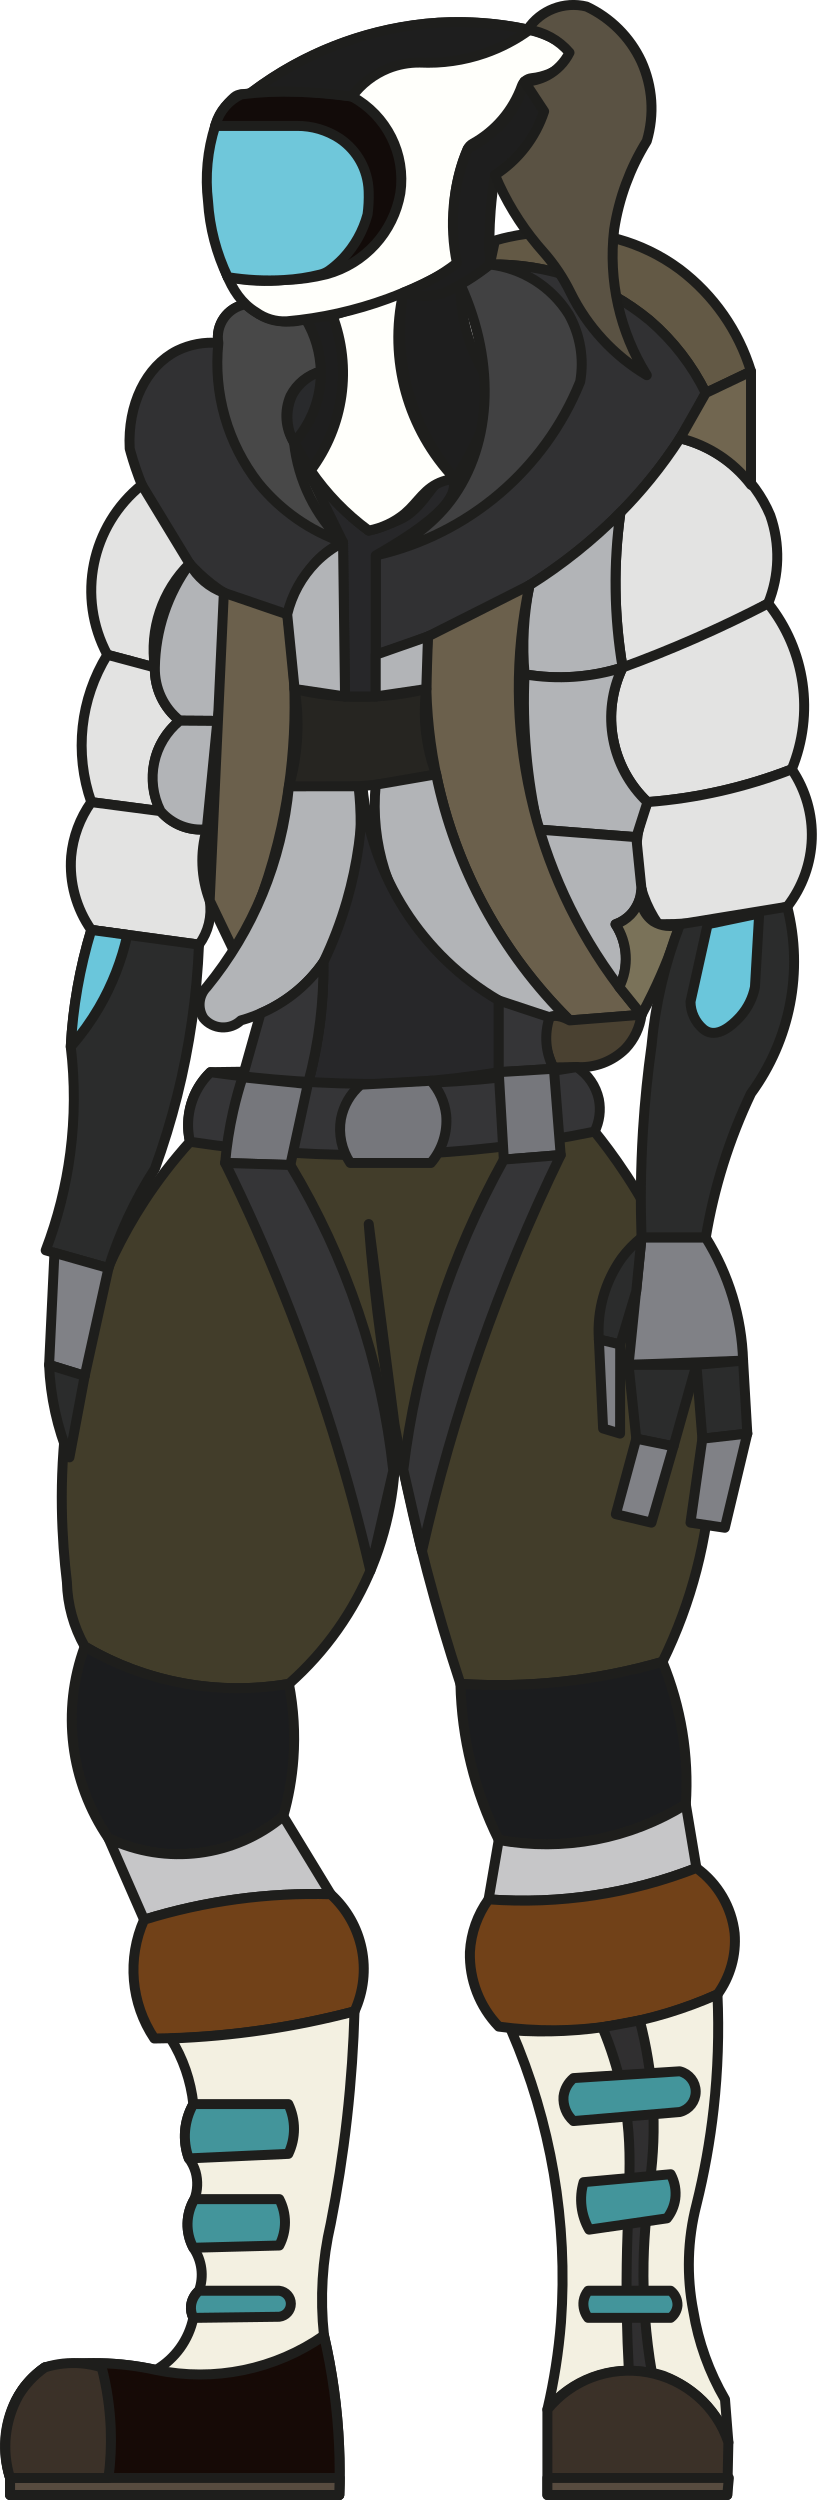
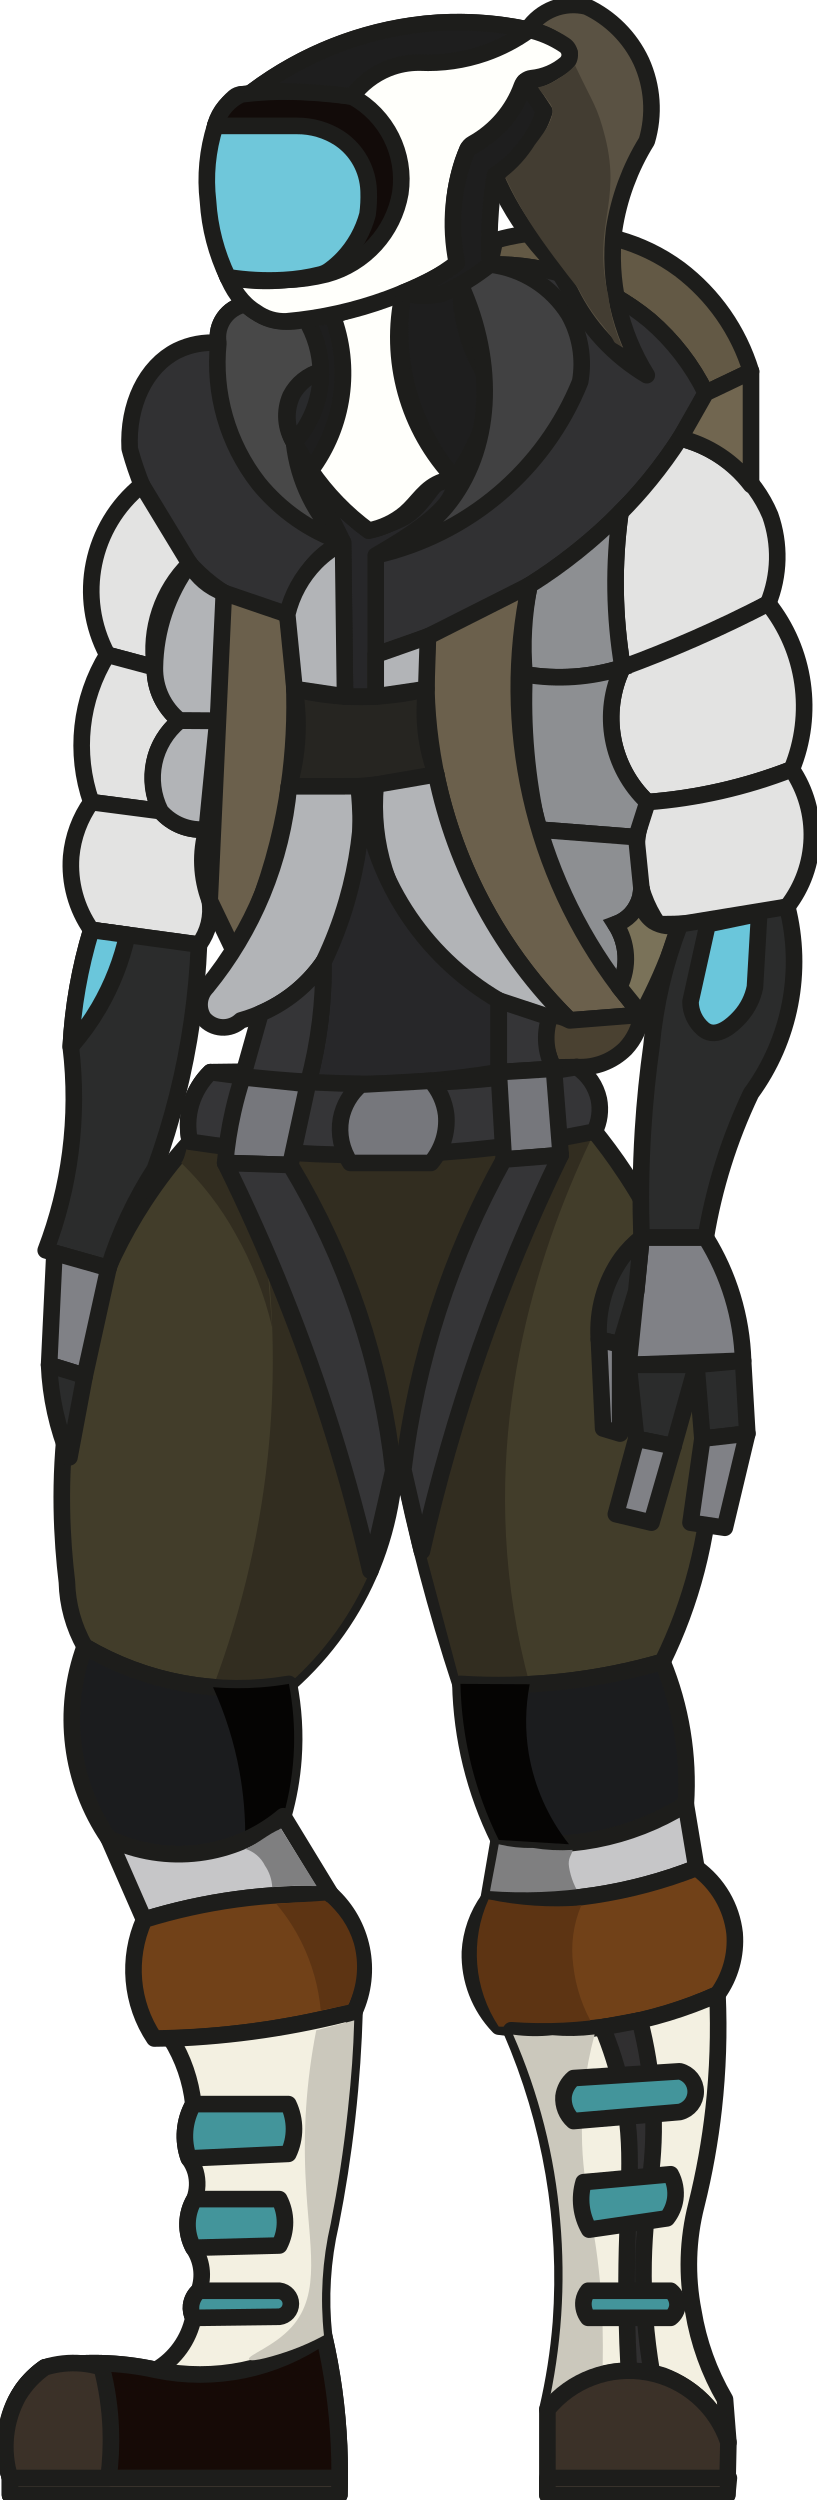
- <svg xmlns="http://www.w3.org/2000/svg" id="Calque_1" data-name="Calque 1" viewBox="0 0 49.207 150.601">
+ <svg xmlns="http://www.w3.org/2000/svg" viewBox="0 0 49.207 150.601">
  <defs>
-     <style>.cls-1{fill:#635945;}.cls-1,.cls-10,.cls-11,.cls-12,.cls-13,.cls-14,.cls-15,.cls-16,.cls-17,.cls-18,.cls-19,.cls-2,.cls-20,.cls-21,.cls-22,.cls-23,.cls-24,.cls-25,.cls-26,.cls-27,.cls-28,.cls-29,.cls-3,.cls-30,.cls-31,.cls-32,.cls-4,.cls-5,.cls-6,.cls-7,.cls-8,.cls-9{stroke:#1e1e1c;stroke-width:0.601px;}.cls-1,.cls-10,.cls-11,.cls-12,.cls-13,.cls-14,.cls-15,.cls-16,.cls-17,.cls-18,.cls-19,.cls-2,.cls-20,.cls-21,.cls-22,.cls-23,.cls-24,.cls-25,.cls-26,.cls-27,.cls-28,.cls-29,.cls-3,.cls-30,.cls-31,.cls-32,.cls-33,.cls-4,.cls-5,.cls-6,.cls-7,.cls-8,.cls-9{stroke-linecap:round;stroke-linejoin:round;}.cls-2{fill:#1e1e1e;}.cls-3{fill:#313133;}.cls-4{fill:#414142;}.cls-5{fill:#484848;}.cls-6{fill:#292a2c;}.cls-7{fill:#e3e3e2;}.cls-8{fill:#716650;}.cls-9{fill:#b2b4b7;}.cls-10{fill:#6b604c;}.cls-11{fill:#262521;}.cls-12{fill:#272729;}.cls-13{fill:#7a7259;}.cls-14{fill:#4a4131;}.cls-15{fill:#fffffb;}.cls-16{fill:#423d2a;}.cls-17{fill:#353537;}.cls-18{fill:#76777c;}.cls-19{fill:#2b2c2c;}.cls-20{fill:#6ac6db;}.cls-21{fill:#808186;}.cls-22{fill:#1b1c1e;}.cls-23{fill:#c6c6c8;}.cls-24{fill:#714118;}.cls-25{fill:#f3f0e1;}.cls-26{fill:#43959b;}.cls-27{fill:#160a06;}.cls-28{fill:#574b3f;}.cls-29{fill:#3b3128;}.cls-30{fill:#302f30;}.cls-31{fill:#120b09;}.cls-32{fill:#6fc7da;}.cls-33{fill:#5a5243;stroke:#1d1d1b;stroke-width:0.601px;}</style>
+     <style>.cls-1{fill:#635945;}.cls-1,.cls-10,.cls-11,.cls-12,.cls-13,.cls-14,.cls-15,.cls-16,.cls-17,.cls-19,.cls-2,.cls-20,.cls-21,.cls-22,.cls-23,.cls-24,.cls-25,.cls-27,.cls-29,.cls-3,.cls-31,.cls-32,.cls-33,.cls-34,.cls-35,.cls-37,.cls-38,.cls-39,.cls-4,.cls-5,.cls-6,.cls-7,.cls-8,.cls-9{stroke:#1d1d1b;}.cls-1,.cls-11,.cls-12,.cls-13,.cls-14,.cls-15,.cls-16,.cls-17,.cls-19,.cls-2,.cls-20,.cls-21,.cls-22,.cls-23,.cls-24,.cls-25,.cls-27,.cls-29,.cls-3,.cls-31,.cls-32,.cls-33,.cls-34,.cls-35,.cls-37,.cls-38,.cls-39,.cls-4,.cls-5,.cls-6,.cls-7,.cls-8,.cls-9{stroke-linecap:round;stroke-linejoin:round;}.cls-2{fill:#1e1e1e;}.cls-3{fill:#313133;}.cls-4{fill:#414142;}.cls-5{fill:#484848;}.cls-6{fill:#292a2c;}.cls-7{fill:#e3e3e2;}.cls-8{fill:#716650;}.cls-9{fill:#b2b4b7;}.cls-10{fill:#8d8f92;stroke-miterlimit:10;}.cls-11{fill:#6b604c;}.cls-12{fill:#262521;}.cls-13{fill:#272729;}.cls-14{fill:#7a7259;}.cls-15{fill:#4a4131;}.cls-16{fill:#fffffb;}.cls-17{fill:#423d2a;}.cls-18{fill:#322d20;}.cls-19{fill:#5a5243;}.cls-20{fill:#353537;}.cls-21{fill:#76777c;}.cls-22{fill:#2b2c2c;}.cls-23{fill:#6ac6db;}.cls-24{fill:#808186;}.cls-25{fill:#1b1c1e;}.cls-26{fill:#050403;}.cls-27{fill:#c6c6c8;}.cls-28{fill:#7f7f80;}.cls-29{fill:#714118;}.cls-30{fill:#5d3413;}.cls-31{fill:#f3f0e1;}.cls-32{fill:#43959b;}.cls-33{fill:#160a06;}.cls-34{fill:#574b3f;}.cls-35{fill:#3b3128;}.cls-36{fill:#cbc8bc;}.cls-37{fill:#302f30;}.cls-38{fill:#120b09;}.cls-39{fill:#6fc7da;}.cls-40{fill:#433d32;}</style>
  </defs>
-   <path class="cls-1" d="M45.241,22.374a12.182,12.182,0,0,0-4.293-6.151c-4.798-3.558-10.46-1.936-11.133-1.731l-.307,1.441a14.71,14.71,0,0,1,9.634,3.373,13.81,13.81,0,0,1,3.373,4.367Z" />
-   <path class="cls-2" d="M20.025,19.004a9.768,9.768,0,0,1-1.315,9.339l-1-1.694a6.209,6.209,0,0,0,.701-7.421Z" />
-   <path class="cls-2" d="M24.295,17.63a13.691,13.691,0,0,0,3.11,11.215,16.983,16.983,0,0,0,2.409-5.4,10.302,10.302,0,0,1-2.077-6.307,4.027,4.027,0,0,1-3.442.492Z" />
-   <path class="cls-3" d="M22.634,33.463v5.98C27.449,37.966,35.432,34.617,40.655,26.874a27.743,27.743,0,0,0,1.86-3.201,13.81,13.81,0,0,0-3.373-4.367,14.71,14.71,0,0,0-9.634-3.373l-1.771,1.206a9.16,9.16,0,0,1,2.077,9.731,17.628,17.628,0,0,1-7.181,6.593Z" />
-   <path class="cls-4" d="M22.634,33.463a17.419,17.419,0,0,0,12.317-10.471,6.133,6.133,0,0,0-.681-4.044,6.487,6.487,0,0,0-4.762-3.015l-1.771,1.206c2.192,4.809,1.929,9.992-.861,13.36A10.152,10.152,0,0,1,22.634,33.463Z" />
-   <path class="cls-3" d="M13.154,20.661a4.751,4.751,0,0,0-2.479.46c-1.895.952-2.998,3.273-2.862,5.903.308,1.155,2.194,7.848,7.641,9.608a8.723,8.723,0,0,0,2.257.409,5.171,5.171,0,0,1,1.167-3.015,5.048,5.048,0,0,1,1.787-1.354,9.914,9.914,0,0,1-2.4-3.654,9.718,9.718,0,0,1-.554-2.368,3.018,3.018,0,0,1-.213-2.794,2.905,2.905,0,0,1,1.826-1.481,6.343,6.343,0,0,0-.912-3.146l-1.143.129a3.501,3.501,0,0,1-2.47-1.031,2.02,2.02,0,0,0-1.644,2.334Z" />
-   <path class="cls-5" d="M13.154,20.661a11.797,11.797,0,0,0,2.424,8.458,11.36,11.36,0,0,0,5.087,3.552,9.773,9.773,0,0,1-2.954-6.022,3.018,3.018,0,0,1-.213-2.794,2.905,2.905,0,0,1,1.826-1.481,6.343,6.343,0,0,0-.912-3.146,3.714,3.714,0,0,1-3.614-.901,2.02,2.02,0,0,0-1.644,2.334Z" />
-   <path class="cls-6" d="M19.324,22.374a2.975,2.975,0,0,0-1.698,1.379,3.16,3.16,0,0,0,.085,2.896,6.225,6.225,0,0,0,1.613-4.275Z" />
-   <path class="cls-7" d="M46.272,36.351a37.075,37.075,0,0,1-8.765,3.859,30.667,30.667,0,0,1-.132-9.335c.58-.586,1.188-1.253,1.8-2.006a27.861,27.861,0,0,0,1.793-2.469A7.947,7.947,0,0,1,46.399,31.044,7.49,7.49,0,0,1,46.272,36.351Z" />
-   <path class="cls-7" d="M39.006,48.319a6.998,6.998,0,0,1-1.499-8.109c1.381-.505,2.828-1.081,4.327-1.738,1.585-.695,3.065-1.409,4.438-2.121a9.95,9.95,0,0,1,1.423,9.992,30.273,30.273,0,0,1-8.688,1.976Z" />
-   <path class="cls-7" d="M39.653,55.678a7.486,7.486,0,0,1-.647-7.36,30.302,30.302,0,0,0,8.688-1.976,7.048,7.048,0,0,1-.273,8.28A28.408,28.408,0,0,1,39.653,55.678Z" />
-   <path class="cls-8" d="M45.241,22.374v6.835a7.706,7.706,0,0,0-4.273-2.809l1.547-2.726Z" />
-   <path class="cls-7" d="M8.543,29.209A8.183,8.183,0,0,0,6.467,39.443l2.862.767a7.289,7.289,0,0,1,2.095-6.253L9.978,31.575Z" />
-   <path class="cls-7" d="M6.467,39.443a10.381,10.381,0,0,0-.968,8.876l4.171.545a4.702,4.702,0,0,1-.204-3.543,4.479,4.479,0,0,1,1.363-1.908,3.979,3.979,0,0,1-1.499-3.203Z" />
-   <path class="cls-7" d="M5.499,56.019a6.811,6.811,0,0,1-1.212-4.429,6.672,6.672,0,0,1,1.212-3.271l4.171.545A3.214,3.214,0,0,0,12.456,49.954a6.776,6.776,0,0,0,.176,4.293,3.513,3.513,0,0,1-.645,2.658Q8.743,56.462,5.499,56.019Z" />
-   <path class="cls-9" d="M11.424,33.957a3.879,3.879,0,0,0,2.061,1.748,32.522,32.522,0,0,1,.001,4.453,32.502,32.502,0,0,1-.391,3.271l-2.266-.017a3.979,3.979,0,0,1-1.499-3.203,10.863,10.863,0,0,1,2.095-6.253Z" />
-   <path class="cls-9" d="M12.456,49.954a3.214,3.214,0,0,1-2.786-1.09,4.453,4.453,0,0,1,1.158-5.452l2.266.017Z" />
-   <path class="cls-9" d="M37.375,30.874a30.745,30.745,0,0,1-5.478,4.381,18.838,18.838,0,0,0-.296,5.363,12.51,12.51,0,0,0,5.906-.409,30.667,30.667,0,0,1-.132-9.335Z" />
-   <path class="cls-9" d="M32.43,49.973a34.911,34.911,0,0,1-.83-9.354,12.512,12.512,0,0,0,5.906-.409,6.998,6.998,0,0,0,1.499,8.109L38.33,50.431Z" />
-   <path class="cls-9" d="M37.302,59.46a3.819,3.819,0,0,0-.222-3.782,2.364,2.364,0,0,0,.903-.579,2.455,2.455,0,0,0,.662-1.525L38.33,50.431l-5.9-.458A20.463,20.463,0,0,0,37.302,59.46Z" />
-   <path class="cls-10" d="M25.781,38.341a29.024,29.024,0,0,0,8.542,23.129l4.323-.341L37.302,59.46a29.889,29.889,0,0,1-5.406-24.205Z" />
-   <path class="cls-10" d="M17.302,37.01a34.3,34.3,0,0,1-.341,12.807,33.986,33.986,0,0,1-2.728,7.768L12.632,54.247l.853-18.542Z" />
-   <path class="cls-11" d="M25.679,41.504a16.712,16.712,0,0,1-7.932,0,13.369,13.369,0,0,1-.343,5.865,29.51,29.51,0,0,0,8.869-.724,10.684,10.684,0,0,1-.594-5.141Z" />
-   <path class="cls-12" d="M17.711,26.649a14.937,14.937,0,0,0,4.502,5.315,10.442,10.442,0,0,0,1.956-.707c1.522-.73,2.128-2.914,3.069-2.609.347.872.167,2.09-4.604,4.816v8.492H20.785l-.12-9.285Z" />
-   <path class="cls-9" d="M22.634,47.271A13.009,13.009,0,0,0,34.323,61.47a29.005,29.005,0,0,1-8.049-14.825Z" />
-   <path class="cls-9" d="M17.404,47.369l4.191-.005c.104.791,1.047,8.823-4.091,12.644a9.217,9.217,0,0,1-2.995,1.462,1.541,1.541,0,0,1-2.249-.136,1.514,1.514,0,0,1,.196-1.874,22.294,22.294,0,0,0,3.356-5.615A22.295,22.295,0,0,0,17.404,47.369Z" />
-   <path class="cls-13" d="M38.646,61.13q.339-.621.667-1.295a30.85,30.85,0,0,0,1.655-4.157,1.872,1.872,0,0,1-1.61-.175,1.823,1.823,0,0,1-.712-1.929,2.455,2.455,0,0,1-.662,1.525,2.364,2.364,0,0,1-.903.579,3.819,3.819,0,0,1,.222,3.782Z" />
-   <path class="cls-14" d="M34.323,61.47l4.323-.341a3.676,3.676,0,0,1-.969,2.044,3.849,3.849,0,0,1-2.93,1.107l-1.38.102c-.713-1.534-.757-2.777-.256-3.1C33.194,61.23,33.528,61.049,34.323,61.47Z" />
-   <polygon class="cls-9" points="22.634 41.955 25.679 41.504 25.781 38.341 22.634 39.443 22.634 41.955" />
-   <path class="cls-9" d="M20.665,32.671l.12,9.285L17.747,41.504l-.445-4.494a6.691,6.691,0,0,1,1.731-3.144A6.491,6.491,0,0,1,20.665,32.671Z" />
-   <path class="cls-15" d="M20.025,19.004l4.27-1.374a12.326,12.326,0,0,0,3.11,11.215,3.01,3.01,0,0,0-.734.154c-1.097.379-1.453,1.236-2.283,1.942a4.828,4.828,0,0,1-2.176,1.022,14.988,14.988,0,0,1-3.502-3.621A9.768,9.768,0,0,0,20.025,19.004Z" />
-   <path class="cls-16" d="M11.445,68.779a28.947,28.947,0,0,0-2.754,3.577c-5.559,8.527-5.256,17.977-4.66,22.948A8.316,8.316,0,0,0,5.104,99.188a18.147,18.147,0,0,0,4.566,1.908,18.371,18.371,0,0,0,7.734.341,18.979,18.979,0,0,0,6.359-15.639l-1.55-12.061a116.953,116.953,0,0,0,5.524,27.701,35.572,35.572,0,0,0,12.172-1.329,29.079,29.079,0,0,0,2.947-11.38c.502-10.674-5.215-18.314-7.036-20.562l-1.073-3.884L12.677,64.588a4.465,4.465,0,0,0-1.027,1.532A4.558,4.558,0,0,0,11.445,68.779Z" />
-   <path class="cls-12" d="M30.045,64.588V60.267a16.748,16.748,0,0,1-8.206-12.825,24.058,24.058,0,0,1-.942,6.823,23.887,23.887,0,0,1-1.415,3.705,26.698,26.698,0,0,1-.322,4.472,26.657,26.657,0,0,1-.613,2.862,58.409,58.409,0,0,0,8.944-.358Q28.803,64.791,30.045,64.588Z" />
-   <path class="cls-17" d="M15.694,61.048l-1.083,3.846,3.935.409a26.747,26.747,0,0,0,.741-3.779,26.747,26.747,0,0,0,.195-3.555,8.883,8.883,0,0,1-3.788,3.079Z" />
-   <path class="cls-17" d="M30.045,64.588l3.322-.204a3.935,3.935,0,0,1-.256-3.1l-3.066-1.017Z" />
-   <path class="cls-17" d="M12.677,64.588a4.439,4.439,0,0,0-1.232,4.191,68.935,68.935,0,0,0,24.375-.613,3.073,3.073,0,0,0,.256-1.942,3.129,3.129,0,0,0-1.329-1.942,71.754,71.754,0,0,1-11.698,1.014A71.743,71.743,0,0,1,12.677,64.588Z" />
-   <path class="cls-18" d="M14.61,64.895c-.203.625-.395,1.307-.562,2.044a23.254,23.254,0,0,0-.486,3.118l3.927.124,1.057-4.877Z" />
-   <path class="cls-18" d="M25.957,65.105l-4.228.238a3.619,3.619,0,0,0-1.19,2.056,3.663,3.663,0,0,0,.562,2.658h4.856a3.918,3.918,0,0,0,.919-2.913A3.772,3.772,0,0,0,25.957,65.105Z" />
-   <polygon class="cls-18" points="30.045 64.588 30.351 69.852 33.776 69.58 33.367 64.383 30.045 64.588" />
-   <path class="cls-17" d="M13.562,70.056a112.946,112.946,0,0,1,6.466,16.15c.915,2.922,1.666,5.736,2.283,8.416l1.38-6.031A45.057,45.057,0,0,0,21.595,79.051,45.056,45.056,0,0,0,17.488,70.18Z" />
-   <path class="cls-17" d="M30.352,69.852a51.095,51.095,0,0,0-6.056,18.686l1.124,4.907a109.847,109.847,0,0,1,8.356-23.865Z" />
-   <path class="cls-19" d="M40.968,55.678a26.818,26.818,0,0,0-1.72,7.325c-.222,1.589-.402,3.296-.515,5.111-.143,2.309-.156,4.464-.087,6.44H42.515A32.607,32.607,0,0,1,45.241,65.866a13.43,13.43,0,0,0,2.181-11.244Z" />
-   <path class="cls-20" d="M41.595,60.346l1.035-4.668,3.105-.648L45.479,59.46a3.763,3.763,0,0,1-.869,1.755c-.211.235-1.087,1.209-1.891.971a1.069,1.069,0,0,1-.361-.201A2.201,2.201,0,0,1,41.595,60.346Z" />
-   <path class="cls-21" d="M38.646,74.554l-.781,7.666L44.764,81.965a14.902,14.902,0,0,0-2.249-7.411Z" />
-   <path class="cls-19" d="M38.646,74.554a6.72,6.72,0,0,0-1.19,1.227,7.563,7.563,0,0,0-1.38,4.906l1.285.307.969-3.22Z" />
-   <polygon class="cls-21" points="36.076 80.687 36.331 86.053 37.354 86.36 37.361 80.994 36.076 80.687" />
-   <polygon class="cls-19" points="37.864 82.22 38.33 86.667 40.573 87.127 41.953 82.22 37.864 82.22" />
-   <polygon class="cls-19" points="44.764 81.965 41.953 82.22 42.311 86.667 45.019 86.36 44.764 81.965" />
-   <polygon class="cls-21" points="40.573 87.127 39.244 91.726 37.098 91.215 38.33 86.667 40.573 87.127" />
-   <polygon class="cls-21" points="42.311 86.667 41.595 91.726 43.665 92.033 45.019 86.36 42.311 86.667" />
-   <path class="cls-19" d="M5.499,56.019a29.525,29.525,0,0,0-1.237,7.036,25.714,25.714,0,0,1-.027,6.389,25.711,25.711,0,0,1-1.482,5.877l3.782,1.073a24.494,24.494,0,0,1,2.793-5.98,44.72,44.72,0,0,0,1.347-4.395,44.939,44.939,0,0,0,1.312-9.114Q8.743,56.462,5.499,56.019Z" />
-   <path class="cls-20" d="M5.499,56.019l2.174.297a15.255,15.255,0,0,1-1.708,4.375,15.152,15.152,0,0,1-1.702,2.364,29.581,29.581,0,0,1,1.237-7.036Z" />
-   <polygon class="cls-21" points="3.28 75.47 2.958 82.22 5.104 82.885 6.535 76.394 3.28 75.47" />
-   <path class="cls-19" d="M4.184,87.791l.92-4.906-2.147-.664a16.321,16.321,0,0,0,1.227,5.571Z" />
-   <path class="cls-22" d="M5.104,99.188a12.713,12.713,0,0,0,1.431,11.55,9.809,9.809,0,0,0,10.528-1.329,17.136,17.136,0,0,0,.613-3.475,17.165,17.165,0,0,0-.272-4.497A18.166,18.166,0,0,1,5.104,99.188Z" />
-   <path class="cls-22" d="M27.737,101.437a22.293,22.293,0,0,0,2.308,9.404,15.889,15.889,0,0,0,11.269-2.147,19.175,19.175,0,0,0-1.405-8.586,35.593,35.593,0,0,1-12.172,1.329Z" />
-   <path class="cls-23" d="M17.063,109.41l2.862,4.702A34.513,34.513,0,0,0,8.682,115.645l-2.147-4.906a9.812,9.812,0,0,0,10.528-1.329Z" />
-   <path class="cls-23" d="M30.045,110.841l-.613,3.578a28.565,28.565,0,0,0,12.521-1.891l-.639-3.833a15.889,15.889,0,0,1-11.269,2.147Z" />
-   <path class="cls-24" d="M19.925,114.112A34.513,34.513,0,0,0,8.682,115.645a7.429,7.429,0,0,0,.613,7.155,49.135,49.135,0,0,0,12.061-1.635,6.1,6.1,0,0,0-1.431-7.053Z" />
-   <path class="cls-24" d="M29.432,114.418a5.974,5.974,0,0,0-1.124,3.169,6.241,6.241,0,0,0,1.738,4.497,23.903,23.903,0,0,0,13.175-1.942,5.5,5.5,0,0,0,1.033-3.68,5.626,5.626,0,0,0-2.3-3.935,28.565,28.565,0,0,1-12.521,1.891Z" />
-   <path class="cls-25" d="M21.356,121.164c-.057,1.986-.194,4.132-.45,6.412-.256,2.285-.597,4.412-.981,6.365a20.248,20.248,0,0,0-.409,6.746,36.659,36.659,0,0,1,.91,6.648c.046,1.04.045,2.031.01,2.965H.607v-1.026a6.571,6.571,0,0,1,.75-5.349,5.368,5.368,0,0,1,1.346-1.312,17.245,17.245,0,0,1,6.695.153,4.761,4.761,0,0,0,2.249-3.135,1.356,1.356,0,0,1-.136-.75,1.391,1.391,0,0,1,.477-.886,2.88,2.88,0,0,0-.341-2.589,2.995,2.995,0,0,1,.068-2.93,2.662,2.662,0,0,0,.068-1.635,2.55,2.55,0,0,0-.409-.818,3.916,3.916,0,0,1,.273-3.271,9.347,9.347,0,0,0-1.363-3.952,50.859,50.859,0,0,0,11.073-1.635Z" />
-   <path class="cls-26" d="M11.646,126.752h5.724a3.469,3.469,0,0,1,0,2.998l-5.997.273a3.916,3.916,0,0,1,.273-3.271Z" />
-   <path class="cls-26" d="M11.714,132.476h5.111a3.021,3.021,0,0,1,0,2.794l-5.179.136a2.995,2.995,0,0,1,.068-2.93Z" />
-   <path class="cls-26" d="M11.987,137.996h4.838a.789.789,0,0,1,0,1.567l-5.179.068a1.356,1.356,0,0,1-.136-.75A1.391,1.391,0,0,1,11.987,137.996Z" />
-   <path class="cls-27" d="M19.517,140.688a13.009,13.009,0,0,1-10.119,2.078,17.245,17.245,0,0,0-6.695-.153A5.764,5.764,0,0,0,.947,144.607a6.194,6.194,0,0,0-.34,4.667v1.026h19.83c.035-.934.036-1.925-.01-2.965A36.659,36.659,0,0,0,19.517,140.688Z" />
-   <polygon class="cls-28" points="0.607 149.274 20.462 149.274 20.437 150.3 0.607 150.3 0.607 149.274" />
-   <path class="cls-29" d="M2.702,142.613a5.773,5.773,0,0,1,2.225-.24,5.684,5.684,0,0,1,1.199.24,17.479,17.479,0,0,1,.545,3.697,17.461,17.461,0,0,1-.136,2.964H.607a6.362,6.362,0,0,1,.508-4.963A5.658,5.658,0,0,1,2.702,142.613Z" />
-   <path class="cls-25" d="M30.794,122.304A37.449,37.449,0,0,1,33.793,139.904a35.357,35.357,0,0,1-.818,5.247,6.544,6.544,0,0,1,6.951-2.044,6.675,6.675,0,0,1,3.952,4.02l-.204-2.589a15.53,15.53,0,0,1-1.908-5.315,14.563,14.563,0,0,1,.187-6.406,44.276,44.276,0,0,0,1.039-5.792,44.287,44.287,0,0,0,.228-6.883,25.863,25.863,0,0,1-12.426,2.162Z" />
-   <path class="cls-30" d="M36.287,122.126a21.621,21.621,0,0,1,1.185,3.74c.808,3.686.298,6.036.273,11.516-.006,1.227.011,3.102.138,5.417l1.386.129a35.279,35.279,0,0,1-.502-6.636c.082-4.018.827-5.97.545-9.881a26.393,26.393,0,0,0-.772-4.703Z" />
-   <path class="cls-26" d="M34.547,125.185l6.401-.409a1.263,1.263,0,0,1,0,2.453l-6.401.545a1.81,1.81,0,0,1-.6-1.486A1.73,1.73,0,0,1,34.547,125.185Z" />
-   <path class="cls-26" d="M35.156,131.454l5.247-.477a2.457,2.457,0,0,1,.273,1.499,2.433,2.433,0,0,1-.498,1.158l-4.686.681a3.663,3.663,0,0,1-.335-2.862Z" />
-   <path class="cls-26" d="M35.428,137.996h4.975a1.084,1.084,0,0,1,.409.886,1.056,1.056,0,0,1-.409.745H35.428a1.38,1.38,0,0,1-.273-1.018A1.305,1.305,0,0,1,35.428,137.996Z" />
-   <path class="cls-29" d="M32.975,145.151v5.149h10.835l.068-3.173a6.319,6.319,0,0,0-10.903-1.976Z" />
-   <polygon class="cls-28" points="32.975 149.274 43.908 149.274 43.81 150.3 32.975 150.3 32.975 149.274" />
-   <path class="cls-15" d="M15.428,18.812a2.899,2.899,0,0,0,1.84.545,23.729,23.729,0,0,0,6.099-1.363,23.674,23.674,0,0,0,3.881-1.842.712.712,0,0,0,.337-.755,10.668,10.668,0,0,1,.308-5.717c.086-.245.181-.479.28-.703a.697.697,0,0,1,.302-.325,6.487,6.487,0,0,0,2.963-3.483.701.701,0,0,1,.58-.459,3.771,3.771,0,0,0,2.066-.877l.007-.006a.705.705,0,0,0-.087-1.109,6.442,6.442,0,0,0-2.223-.943,20.087,20.087,0,0,0-5.383-.409A21.19,21.19,0,0,0,15.192,5.532a.712.712,0,0,1-.388.139l-.265.013a.693.693,0,0,0-.425.168,4.02,4.02,0,0,0-1.121,1.635.704.704,0,0,0-.028.099,15.937,15.937,0,0,0-.33,3.391,15.171,15.171,0,0,0,.251,2.543C13.247,15.447,13.68,17.756,15.428,18.812Z" />
-   <path class="cls-31" d="M12.992,7.486A2.857,2.857,0,0,1,14.539,5.683a23.826,23.826,0,0,1,6.664.13A5.689,5.689,0,0,1,24.116,11.64a6.157,6.157,0,0,1-4.446,4.881,11.509,11.509,0,0,1-2.451.342,11.839,11.839,0,0,1-3.497-.165,16.389,16.389,0,0,1-.729-9.211Z" />
-   <path class="cls-32" d="M12.964,7.585h4.916a4.634,4.634,0,0,1,2.569.752l.022.015.025.017a3.962,3.962,0,0,1,1.71,3.105l.003.081a8.21,8.21,0,0,1-.068,1.363,6.224,6.224,0,0,1-1.477,2.648,5.983,5.983,0,0,1-.829.724,1.556,1.556,0,0,1-.534.246,11.51,11.51,0,0,1-2.202.333,15.709,15.709,0,0,1-3.376-.173A12.277,12.277,0,0,1,12.532,12.134,10.789,10.789,0,0,1,12.964,7.585Z" />
-   <path class="cls-2" d="M15.192,5.532c.616-.025,1.257-.035,1.922-.025a34.37,34.37,0,0,1,4.089.307A5.086,5.086,0,0,1,23.375,4.127a5.009,5.009,0,0,1,1.917-.358,10.459,10.459,0,0,0,3.91-.562,10.415,10.415,0,0,0,2.695-1.405,20.3,20.3,0,0,0-6.307-.369A20.913,20.913,0,0,0,15.192,5.532Z" />
-   <path class="cls-2" d="M31.6,4.916l1.179,1.792a7.204,7.204,0,0,1-.741,1.584,7.343,7.343,0,0,1-2.223,2.249c-.107.658-.196,1.367-.256,2.121a25.964,25.964,0,0,0-.051,3.271,12.541,12.541,0,0,1-2.888,1.763,5.087,5.087,0,0,1-2.325-.066,12.049,12.049,0,0,0,3.231-1.782,11.795,11.795,0,0,1,.647-6.871,8.396,8.396,0,0,0,2.05-1.529A5.809,5.809,0,0,0,31.6,4.916Z" />
-   <path class="cls-33" d="M31.783,1.776a3.309,3.309,0,0,1,3.552-1.38A6.866,6.866,0,0,1,38.631,3.693a6.88,6.88,0,0,1,.332,4.804,14.183,14.183,0,0,0-1.968,5.341,13.59,13.59,0,0,0,1.968,8.765A11.912,11.912,0,0,1,34.371,17.63a11.088,11.088,0,0,0-1.662-2.479q-.17-.191-.339-.393a16.556,16.556,0,0,1-2.555-4.216,7.248,7.248,0,0,0,2.964-3.833L31.6,4.916A3.143,3.143,0,0,0,32.967,4.553,3.199,3.199,0,0,0,34.307,3.17a4.093,4.093,0,0,0-2.525-1.394Z" />
+   <g id="Calque_1" data-name="Calque 1">
+     <path class="cls-1" d="M45.241,22.374a12.182,12.182,0,0,0-4.293-6.151c-4.798-3.558-10.46-1.936-11.133-1.731l-.307,1.441a14.71,14.71,0,0,1,9.634,3.373,13.81,13.81,0,0,1,3.373,4.367Z" />
+     <path class="cls-2" d="M20.025,19.004a9.768,9.768,0,0,1-1.315,9.339l-1-1.694a6.209,6.209,0,0,0,.701-7.421Z" />
+     <path class="cls-2" d="M24.295,17.63a13.691,13.691,0,0,0,3.11,11.215,16.983,16.983,0,0,0,2.409-5.4,10.302,10.302,0,0,1-2.077-6.307,4.027,4.027,0,0,1-3.442.492Z" />
+     <path class="cls-3" d="M22.634,33.463v5.98C27.449,37.966,35.432,34.617,40.655,26.874a27.743,27.743,0,0,0,1.86-3.201,13.81,13.81,0,0,0-3.373-4.367,14.71,14.71,0,0,0-9.634-3.373l-1.771,1.206a9.16,9.16,0,0,1,2.077,9.731,17.628,17.628,0,0,1-7.181,6.593Z" />
+     <path class="cls-4" d="M22.634,33.463a17.419,17.419,0,0,0,12.317-10.471,6.133,6.133,0,0,0-.681-4.044,6.487,6.487,0,0,0-4.762-3.015l-1.771,1.206c2.192,4.809,1.929,9.992-.861,13.36A10.152,10.152,0,0,1,22.634,33.463Z" />
+     <path class="cls-3" d="M13.154,20.661a4.751,4.751,0,0,0-2.479.46c-1.895.952-2.998,3.273-2.862,5.903.308,1.155,2.194,7.848,7.641,9.608a8.723,8.723,0,0,0,2.257.409,5.171,5.171,0,0,1,1.167-3.015,5.048,5.048,0,0,1,1.787-1.354,9.914,9.914,0,0,1-2.4-3.654,9.718,9.718,0,0,1-.554-2.368,3.018,3.018,0,0,1-.213-2.794,2.905,2.905,0,0,1,1.826-1.481,6.343,6.343,0,0,0-.912-3.146l-1.143.129a3.501,3.501,0,0,1-2.47-1.031,2.02,2.02,0,0,0-1.644,2.334Z" />
+     <path class="cls-5" d="M13.154,20.661a11.797,11.797,0,0,0,2.424,8.458,11.36,11.36,0,0,0,5.087,3.552,9.773,9.773,0,0,1-2.954-6.022,3.018,3.018,0,0,1-.213-2.794,2.905,2.905,0,0,1,1.826-1.481,6.343,6.343,0,0,0-.912-3.146,3.714,3.714,0,0,1-3.614-.901,2.02,2.02,0,0,0-1.644,2.334Z" />
+     <path class="cls-6" d="M19.324,22.374a2.975,2.975,0,0,0-1.698,1.379,3.16,3.16,0,0,0,.085,2.896,6.225,6.225,0,0,0,1.613-4.275Z" />
+     <path class="cls-7" d="M46.272,36.351a37.075,37.075,0,0,1-8.765,3.859,30.667,30.667,0,0,1-.132-9.335c.58-.586,1.188-1.253,1.8-2.006a27.861,27.861,0,0,0,1.793-2.469A7.947,7.947,0,0,1,46.399,31.044,7.49,7.49,0,0,1,46.272,36.351Z" />
+     <path class="cls-7" d="M39.006,48.319a6.998,6.998,0,0,1-1.499-8.109c1.381-.505,2.828-1.081,4.327-1.738,1.585-.695,3.065-1.409,4.438-2.121a9.95,9.95,0,0,1,1.423,9.992,30.273,30.273,0,0,1-8.688,1.976Z" />
+     <path class="cls-7" d="M39.653,55.678a7.486,7.486,0,0,1-.647-7.36,30.302,30.302,0,0,0,8.688-1.976,7.048,7.048,0,0,1-.273,8.28A28.408,28.408,0,0,1,39.653,55.678Z" />
+     <path class="cls-8" d="M45.241,22.374v6.835a7.706,7.706,0,0,0-4.273-2.809l1.547-2.726Z" />
+     <path class="cls-7" d="M8.543,29.209A8.183,8.183,0,0,0,6.467,39.443l2.862.767a7.289,7.289,0,0,1,2.095-6.253L9.978,31.575Z" />
+     <path class="cls-7" d="M6.467,39.443a10.381,10.381,0,0,0-.968,8.876l4.171.545a4.702,4.702,0,0,1-.204-3.543,4.479,4.479,0,0,1,1.363-1.908,3.979,3.979,0,0,1-1.499-3.203Z" />
+     <path class="cls-7" d="M5.499,56.019a6.811,6.811,0,0,1-1.212-4.429,6.672,6.672,0,0,1,1.212-3.271l4.171.545A3.214,3.214,0,0,0,12.456,49.954a6.776,6.776,0,0,0,.176,4.293,3.513,3.513,0,0,1-.645,2.658Q8.743,56.462,5.499,56.019Z" />
+     <path class="cls-9" d="M11.424,33.957a3.879,3.879,0,0,0,2.061,1.748,32.522,32.522,0,0,1,.001,4.453,32.502,32.502,0,0,1-.391,3.271l-2.266-.017a3.979,3.979,0,0,1-1.499-3.203,10.863,10.863,0,0,1,2.095-6.253Z" />
+     <path class="cls-9" d="M12.456,49.954a3.214,3.214,0,0,1-2.786-1.09,4.453,4.453,0,0,1,1.158-5.452l2.266.017Z" />
+     <path class="cls-10" d="M37.375,30.874a30.745,30.745,0,0,1-5.478,4.381,18.838,18.838,0,0,0-.296,5.363,12.51,12.51,0,0,0,5.906-.409,30.667,30.667,0,0,1-.132-9.335Z" />
+     <path class="cls-10" d="M32.43,49.973a34.911,34.911,0,0,1-.83-9.354,12.512,12.512,0,0,0,5.906-.409,6.998,6.998,0,0,0,1.499,8.109L38.33,50.431Z" />
+     <path class="cls-10" d="M37.302,59.46a3.819,3.819,0,0,0-.222-3.782,2.364,2.364,0,0,0,.903-.579,2.455,2.455,0,0,0,.662-1.525L38.33,50.431l-5.9-.458A20.463,20.463,0,0,0,37.302,59.46Z" />
+     <path class="cls-11" d="M25.781,38.341a29.024,29.024,0,0,0,8.542,23.129l4.323-.341L37.302,59.46a29.889,29.889,0,0,1-5.406-24.205Z" />
+     <path class="cls-11" d="M17.302,37.01a34.3,34.3,0,0,1-.341,12.807,33.986,33.986,0,0,1-2.728,7.768L12.632,54.247l.853-18.542Z" />
+     <path class="cls-12" d="M25.679,41.504a16.712,16.712,0,0,1-7.932,0,13.369,13.369,0,0,1-.343,5.865,29.51,29.51,0,0,0,8.869-.724,10.684,10.684,0,0,1-.594-5.141Z" />
+     <path class="cls-13" d="M17.711,26.649a14.937,14.937,0,0,0,4.502,5.315,10.442,10.442,0,0,0,1.956-.707c1.522-.73,2.128-2.914,3.069-2.609.347.872.167,2.09-4.604,4.816v8.492H20.785l-.12-9.285Z" />
+     <path class="cls-9" d="M22.634,47.271A13.009,13.009,0,0,0,34.323,61.47a29.005,29.005,0,0,1-8.049-14.825Z" />
+     <path class="cls-9" d="M17.404,47.369l4.191-.005c.104.791,1.047,8.823-4.091,12.644a9.217,9.217,0,0,1-2.995,1.462,1.541,1.541,0,0,1-2.249-.136,1.514,1.514,0,0,1,.196-1.874,22.294,22.294,0,0,0,3.356-5.615A22.295,22.295,0,0,0,17.404,47.369Z" />
+     <path class="cls-14" d="M38.646,61.13q.339-.621.667-1.295a30.85,30.85,0,0,0,1.655-4.157,1.872,1.872,0,0,1-1.61-.175,1.823,1.823,0,0,1-.712-1.929,2.455,2.455,0,0,1-.662,1.525,2.364,2.364,0,0,1-.903.579,3.819,3.819,0,0,1,.222,3.782Z" />
+     <path class="cls-15" d="M34.323,61.47l4.323-.341a3.676,3.676,0,0,1-.969,2.044,3.849,3.849,0,0,1-2.93,1.107l-1.38.102c-.713-1.534-.757-2.777-.256-3.1C33.194,61.23,33.528,61.049,34.323,61.47Z" />
+     <polygon class="cls-9" points="22.634 41.955 25.679 41.504 25.781 38.341 22.634 39.443 22.634 41.955" />
+     <path class="cls-9" d="M20.665,32.671l.12,9.285L17.747,41.504l-.445-4.494a6.691,6.691,0,0,1,1.731-3.144A6.491,6.491,0,0,1,20.665,32.671Z" />
+     <path class="cls-16" d="M20.025,19.004l4.27-1.374a12.326,12.326,0,0,0,3.11,11.215,3.01,3.01,0,0,0-.734.154c-1.097.379-1.453,1.236-2.283,1.942a4.828,4.828,0,0,1-2.176,1.022,14.988,14.988,0,0,1-3.502-3.621A9.768,9.768,0,0,0,20.025,19.004Z" />
+     <path class="cls-17" d="M11.445,68.779a28.947,28.947,0,0,0-2.754,3.577c-5.559,8.527-5.256,17.977-4.66,22.948A8.316,8.316,0,0,0,5.104,99.188a18.147,18.147,0,0,0,4.566,1.908,18.371,18.371,0,0,0,7.734.341,18.979,18.979,0,0,0,6.359-15.639l-1.55-12.061a116.953,116.953,0,0,0,5.524,27.701,35.572,35.572,0,0,0,12.172-1.329,29.079,29.079,0,0,0,2.947-11.38c.502-10.674-5.215-18.314-7.036-20.562l-1.073-3.884L12.677,64.588a4.465,4.465,0,0,0-1.027,1.532A4.558,4.558,0,0,0,11.445,68.779Z" />
+     <path class="cls-18" d="M17.488,70.18l.159-.733a49.261,49.261,0,0,0,18.173-1.281c-3.195,6.602-6.748,16.911-4.877,28.777a42.488,42.488,0,0,0,.967,4.517l-4.173-.023L26.197,95.664,24.295,88.538a61.617,61.617,0,0,0-2.889-10.036A61.604,61.604,0,0,0,17.488,70.18Z" />
+     <path class="cls-19" d="M31.783,1.776a3.309,3.309,0,0,1,3.552-1.38A6.866,6.866,0,0,1,38.631,3.693a6.88,6.88,0,0,1,.332,4.804,14.183,14.183,0,0,0-1.968,5.341,13.59,13.59,0,0,0,1.968,8.765A11.912,11.912,0,0,1,34.371,17.63a11.088,11.088,0,0,0-1.662-2.479q-.17-.191-.339-.393a16.556,16.556,0,0,1-2.555-4.216,7.248,7.248,0,0,0,2.964-3.833L31.6,4.916A3.143,3.143,0,0,0,32.967,4.553,3.199,3.199,0,0,0,34.307,3.17a4.093,4.093,0,0,0-2.525-1.394Z" />
+     <path class="cls-18" d="M12.833,101.639a55.783,55.783,0,0,0,3.382-14.764A55.657,55.657,0,0,0,16.054,75.47q1.756,5.151,3.48,10.447,1.427,4.386,2.776,8.705a19.062,19.062,0,0,1-4.906,6.814c-.525.09-1.096.164-1.707.211A18.269,18.269,0,0,1,12.833,101.639Z" />
+     <path class="cls-18" d="M11.445,68.779l2.223.304-.106.973L16.054,75.47l.343,4.509a21.191,21.191,0,0,0-2.225-5.679,18.131,18.131,0,0,0-3.255-4.244C11.182,69.744,11.181,69.091,11.445,68.779Z" />
+     <path class="cls-13" d="M30.045,64.588V60.267a16.748,16.748,0,0,1-8.206-12.825,24.058,24.058,0,0,1-.942,6.823,23.887,23.887,0,0,1-1.415,3.705,26.698,26.698,0,0,1-.322,4.472,26.657,26.657,0,0,1-.613,2.862,58.409,58.409,0,0,0,8.944-.358Q28.803,64.791,30.045,64.588Z" />
+     <path class="cls-20" d="M15.694,61.048l-1.083,3.846,3.935.409a26.747,26.747,0,0,0,.741-3.779,26.747,26.747,0,0,0,.195-3.555,8.883,8.883,0,0,1-3.788,3.079Z" />
+     <path class="cls-20" d="M30.045,64.588l3.322-.204a3.935,3.935,0,0,1-.256-3.1l-3.066-1.017Z" />
+     <path class="cls-20" d="M12.677,64.588a4.439,4.439,0,0,0-1.232,4.191,68.935,68.935,0,0,0,24.375-.613,3.073,3.073,0,0,0,.256-1.942,3.129,3.129,0,0,0-1.329-1.942,71.754,71.754,0,0,1-11.698,1.014A71.743,71.743,0,0,1,12.677,64.588Z" />
+     <path class="cls-21" d="M14.61,64.895c-.203.625-.395,1.307-.562,2.044a23.254,23.254,0,0,0-.486,3.118l3.927.124,1.057-4.877Z" />
+     <path class="cls-21" d="M25.957,65.105l-4.228.238a3.619,3.619,0,0,0-1.19,2.056,3.663,3.663,0,0,0,.562,2.658h4.856a3.918,3.918,0,0,0,.919-2.913A3.772,3.772,0,0,0,25.957,65.105Z" />
+     <polygon class="cls-21" points="30.045 64.588 30.351 69.852 33.776 69.58 33.367 64.383 30.045 64.588" />
+     <path class="cls-20" d="M13.562,70.056a112.946,112.946,0,0,1,6.466,16.15c.915,2.922,1.666,5.736,2.283,8.416l1.38-6.031A45.057,45.057,0,0,0,21.595,79.051,45.056,45.056,0,0,0,17.488,70.18Z" />
+     <path class="cls-20" d="M30.352,69.852a51.095,51.095,0,0,0-6.056,18.686l1.124,4.907a109.847,109.847,0,0,1,8.356-23.865Z" />
+     <path class="cls-22" d="M40.968,55.678a26.818,26.818,0,0,0-1.72,7.325c-.222,1.589-.402,3.296-.515,5.111-.143,2.309-.156,4.464-.087,6.44H42.515A32.607,32.607,0,0,1,45.241,65.866a13.43,13.43,0,0,0,2.181-11.244Z" />
+     <path class="cls-23" d="M41.595,60.346l1.035-4.668,3.105-.648L45.479,59.46a3.763,3.763,0,0,1-.869,1.755c-.211.235-1.087,1.209-1.891.971a1.069,1.069,0,0,1-.361-.201A2.201,2.201,0,0,1,41.595,60.346Z" />
+     <path class="cls-24" d="M38.646,74.554l-.781,7.666L44.764,81.965a14.902,14.902,0,0,0-2.249-7.411Z" />
+     <path class="cls-22" d="M38.646,74.554a6.72,6.72,0,0,0-1.19,1.227,7.563,7.563,0,0,0-1.38,4.906l1.285.307.969-3.22Z" />
+     <polygon class="cls-24" points="36.076 80.687 36.331 86.053 37.354 86.36 37.361 80.994 36.076 80.687" />
+     <polygon class="cls-22" points="37.864 82.22 38.33 86.667 40.573 87.127 41.953 82.22 37.864 82.22" />
+     <polygon class="cls-22" points="44.764 81.965 41.953 82.22 42.311 86.667 45.019 86.36 44.764 81.965" />
+     <polygon class="cls-24" points="40.573 87.127 39.244 91.726 37.098 91.215 38.33 86.667 40.573 87.127" />
+     <polygon class="cls-24" points="42.311 86.667 41.595 91.726 43.665 92.033 45.019 86.36 42.311 86.667" />
+     <path class="cls-22" d="M5.499,56.019a29.525,29.525,0,0,0-1.237,7.036,25.714,25.714,0,0,1-.027,6.389,25.711,25.711,0,0,1-1.482,5.877l3.782,1.073a24.494,24.494,0,0,1,2.793-5.98,44.72,44.72,0,0,0,1.347-4.395,44.939,44.939,0,0,0,1.312-9.114Q8.743,56.462,5.499,56.019Z" />
+     <path class="cls-23" d="M5.499,56.019l2.174.297a15.255,15.255,0,0,1-1.708,4.375,15.152,15.152,0,0,1-1.702,2.364,29.581,29.581,0,0,1,1.237-7.036Z" />
+     <polygon class="cls-24" points="3.28 75.47 2.958 82.22 5.104 82.885 6.535 76.394 3.28 75.47" />
+     <path class="cls-22" d="M4.184,87.791l.92-4.906-2.147-.664a16.321,16.321,0,0,0,1.227,5.571Z" />
+     <path class="cls-25" d="M5.104,99.188a12.713,12.713,0,0,0,1.431,11.55,9.809,9.809,0,0,0,10.528-1.329,17.136,17.136,0,0,0,.613-3.475,17.165,17.165,0,0,0-.272-4.497A18.166,18.166,0,0,1,5.104,99.188Z" />
+     <path class="cls-26" d="M14.771,110.84a21.503,21.503,0,0,0-.343-4.114,21.537,21.537,0,0,0-1.595-5.087,18.269,18.269,0,0,0,2.864.009c.611-.046,1.182-.12,1.707-.211a17.149,17.149,0,0,1,.308,3.793,17.155,17.155,0,0,1-.649,4.18,8.764,8.764,0,0,1-2.292,1.43Z" />
+     <path class="cls-25" d="M27.737,101.437a22.293,22.293,0,0,0,2.308,9.404,15.889,15.889,0,0,0,11.269-2.147,19.175,19.175,0,0,0-1.405-8.586,35.593,35.593,0,0,1-12.172,1.329Z" />
+     <path class="cls-27" d="M17.063,109.41l2.862,4.702A34.513,34.513,0,0,0,8.682,115.645l-2.147-4.906a9.812,9.812,0,0,0,10.528-1.329Z" />
+     <path class="cls-27" d="M30.045,110.841l-.613,3.578a28.565,28.565,0,0,0,12.521-1.891l-.639-3.833a15.889,15.889,0,0,1-11.269,2.147Z" />
+     <path class="cls-28" d="M34.493,111.438c-.054.338-.303.476-.214,1.033a4.394,4.394,0,0,0,.735,1.812c-.847.104-1.782.18-2.794.205-1.007.024-1.941-.006-2.789-.069.204-1.193.409-2.126.613-3.318a7.963,7.963,0,0,0,2.064.221A10.676,10.676,0,0,0,34.493,111.438Z" />
+     <path class="cls-29" d="M19.925,114.112A34.513,34.513,0,0,0,8.682,115.645a7.429,7.429,0,0,0,.613,7.155,49.135,49.135,0,0,0,12.061-1.635,6.1,6.1,0,0,0-1.431-7.053Z" />
+     <path class="cls-29" d="M29.432,114.418a5.974,5.974,0,0,0-1.124,3.169,6.241,6.241,0,0,0,1.738,4.497,23.903,23.903,0,0,0,13.175-1.942,5.5,5.5,0,0,0,1.033-3.68,5.626,5.626,0,0,0-2.3-3.935,28.565,28.565,0,0,1-12.521,1.891Z" />
+     <path class="cls-30" d="M35.014,114.784a6.934,6.934,0,0,0-.48,3.622,9.232,9.232,0,0,0,1.286,3.762l-5.775-.084a7.94,7.94,0,0,1-.613-7.666A20.053,20.053,0,0,0,35.014,114.784Z" />
+     <path class="cls-31" d="M21.356,121.164c-.057,1.986-.194,4.132-.45,6.412-.256,2.285-.597,4.412-.981,6.365a20.248,20.248,0,0,0-.409,6.746,36.659,36.659,0,0,1,.91,6.648c.046,1.04.045,2.031.01,2.965H.607v-1.026a6.571,6.571,0,0,1,.75-5.349,5.368,5.368,0,0,1,1.346-1.312,17.245,17.245,0,0,1,6.695.153,4.761,4.761,0,0,0,2.249-3.135,1.356,1.356,0,0,1-.136-.75,1.391,1.391,0,0,1,.477-.886,2.88,2.88,0,0,0-.341-2.589,2.995,2.995,0,0,1,.068-2.93,2.662,2.662,0,0,0,.068-1.635,2.55,2.55,0,0,0-.409-.818,3.916,3.916,0,0,1,.273-3.271,9.347,9.347,0,0,0-1.363-3.952,50.859,50.859,0,0,0,11.073-1.635Z" />
+     <path class="cls-32" d="M11.646,126.752h5.724a3.469,3.469,0,0,1,0,2.998l-5.997.273a3.916,3.916,0,0,1,.273-3.271Z" />
+     <path class="cls-32" d="M11.714,132.476h5.111a3.021,3.021,0,0,1,0,2.794l-5.179.136a2.995,2.995,0,0,1,.068-2.93Z" />
+     <path class="cls-32" d="M11.987,137.996h4.838a.789.789,0,0,1,0,1.567l-5.179.068a1.356,1.356,0,0,1-.136-.75A1.391,1.391,0,0,1,11.987,137.996Z" />
+     <path class="cls-33" d="M19.517,140.688a13.009,13.009,0,0,1-10.119,2.078,17.245,17.245,0,0,0-6.695-.153A5.764,5.764,0,0,0,.947,144.607a6.194,6.194,0,0,0-.34,4.667v1.026h19.83c.035-.934.036-1.925-.01-2.965A36.659,36.659,0,0,0,19.517,140.688Z" />
+     <polygon class="cls-34" points="0.607 149.274 20.462 149.274 20.437 150.3 0.607 150.3 0.607 149.274" />
+     <path class="cls-35" d="M2.702,142.613a5.773,5.773,0,0,1,2.225-.24,5.684,5.684,0,0,1,1.199.24,17.479,17.479,0,0,1,.545,3.697,17.461,17.461,0,0,1-.136,2.964H.607a6.362,6.362,0,0,1,.508-4.963A5.658,5.658,0,0,1,2.702,142.613Z" />
+     <path class="cls-31" d="M30.794,122.304A37.449,37.449,0,0,1,33.793,139.904a35.357,35.357,0,0,1-.818,5.247,6.544,6.544,0,0,1,6.951-2.044,6.675,6.675,0,0,1,3.952,4.02l-.204-2.589a15.53,15.53,0,0,1-1.908-5.315,14.563,14.563,0,0,1,.187-6.406,44.276,44.276,0,0,0,1.039-5.792,44.287,44.287,0,0,0,.228-6.883,25.863,25.863,0,0,1-12.426,2.162Z" />
+     <path class="cls-36" d="M35.82,122.556a22.269,22.269,0,0,0-.754,6.596c.133,3.406.953,5.274,1.191,9.915.087,1.695.062,3.08.03,3.955L32.975,145.151a36.589,36.589,0,0,0,.767-11.404,35.063,35.063,0,0,0-2.834-11.179,9.707,9.707,0,0,0,2.37.034A11.711,11.711,0,0,0,35.82,122.556Z" />
+     <path class="cls-37" d="M36.287,122.126a21.621,21.621,0,0,1,1.185,3.74c.808,3.686.298,6.036.273,11.516-.006,1.227.011,3.102.138,5.417l1.386.129a35.279,35.279,0,0,1-.502-6.636c.082-4.018.827-5.97.545-9.881a26.393,26.393,0,0,0-.772-4.703Z" />
+     <path class="cls-32" d="M34.547,125.185l6.401-.409a1.263,1.263,0,0,1,0,2.453l-6.401.545a1.81,1.81,0,0,1-.6-1.486A1.73,1.73,0,0,1,34.547,125.185Z" />
+     <path class="cls-32" d="M35.156,131.454l5.247-.477a2.457,2.457,0,0,1,.273,1.499,2.433,2.433,0,0,1-.498,1.158l-4.686.681a3.663,3.663,0,0,1-.335-2.862Z" />
+     <path class="cls-32" d="M35.428,137.996h4.975a1.084,1.084,0,0,1,.409.886,1.056,1.056,0,0,1-.409.745H35.428a1.38,1.38,0,0,1-.273-1.018A1.305,1.305,0,0,1,35.428,137.996Z" />
+     <path class="cls-35" d="M32.975,145.151v5.149h10.835l.068-3.173a6.319,6.319,0,0,0-10.903-1.976Z" />
+     <polygon class="cls-34" points="32.975 149.274 43.908 149.274 43.81 150.3 32.975 150.3 32.975 149.274" />
+     <path class="cls-16" d="M15.428,18.812a2.899,2.899,0,0,0,1.84.545,23.729,23.729,0,0,0,6.099-1.363,23.674,23.674,0,0,0,3.881-1.842.712.712,0,0,0,.337-.755,10.668,10.668,0,0,1,.308-5.717c.086-.245.181-.479.28-.703a.697.697,0,0,1,.302-.325,6.487,6.487,0,0,0,2.963-3.483.701.701,0,0,1,.58-.459,3.771,3.771,0,0,0,2.066-.877l.007-.006a.705.705,0,0,0-.087-1.109,6.442,6.442,0,0,0-2.223-.943,20.087,20.087,0,0,0-5.383-.409A21.19,21.19,0,0,0,15.192,5.532a.712.712,0,0,1-.388.139l-.265.013a.693.693,0,0,0-.425.168,4.02,4.02,0,0,0-1.121,1.635.704.704,0,0,0-.028.099,15.937,15.937,0,0,0-.33,3.391,15.171,15.171,0,0,0,.251,2.543C13.247,15.447,13.68,17.756,15.428,18.812Z" />
+     <path class="cls-38" d="M12.992,7.486A2.857,2.857,0,0,1,14.539,5.683a23.826,23.826,0,0,1,6.664.13A5.689,5.689,0,0,1,24.116,11.64a6.157,6.157,0,0,1-4.446,4.881,11.509,11.509,0,0,1-2.451.342,11.839,11.839,0,0,1-3.497-.165,16.389,16.389,0,0,1-.729-9.211Z" />
+     <path class="cls-39" d="M12.964,7.585h4.916a4.634,4.634,0,0,1,2.569.752l.022.015.025.017a3.962,3.962,0,0,1,1.71,3.105l.003.081a8.21,8.21,0,0,1-.068,1.363,6.224,6.224,0,0,1-1.477,2.648,5.983,5.983,0,0,1-.829.724,1.556,1.556,0,0,1-.534.246,11.51,11.51,0,0,1-2.202.333,15.709,15.709,0,0,1-3.376-.173A12.277,12.277,0,0,1,12.532,12.134,10.789,10.789,0,0,1,12.964,7.585Z" />
+     <path class="cls-2" d="M15.192,5.532c.616-.025,1.257-.035,1.922-.025a34.37,34.37,0,0,1,4.089.307A5.086,5.086,0,0,1,23.375,4.127a5.009,5.009,0,0,1,1.917-.358,10.459,10.459,0,0,0,3.91-.562,10.415,10.415,0,0,0,2.695-1.405,20.3,20.3,0,0,0-6.307-.369A20.913,20.913,0,0,0,15.192,5.532Z" />
+     <path class="cls-2" d="M31.6,4.916l1.179,1.792a7.204,7.204,0,0,1-.741,1.584,7.343,7.343,0,0,1-2.223,2.249c-.107.658-.196,1.367-.256,2.121a25.964,25.964,0,0,0-.051,3.271,12.541,12.541,0,0,1-2.888,1.763,5.087,5.087,0,0,1-2.325-.066,12.049,12.049,0,0,0,3.231-1.782,11.795,11.795,0,0,1,.647-6.871,8.396,8.396,0,0,0,2.05-1.529A5.809,5.809,0,0,0,31.6,4.916Z" />
+     <path class="cls-26" d="M27.737,101.437l4.173.023a11.894,11.894,0,0,0-.057,4.181,12.048,12.048,0,0,0,2.426,5.459l-4.234-.26a22.313,22.313,0,0,1-2.308-9.404Z" />
+     <path class="cls-40" d="M34.641,3.939C35.741,6.281,35.976,6.373,36.449,8.236c1.032,4.064-.799,5.368.191,9.564a10.51,10.51,0,0,0,.851,3.117c-.856-.512-.104.007-1.191-1.319a11.271,11.271,0,0,1-1.447-2.191c-.826-1.036-2.105-2.705-2.957-4.043a22.372,22.372,0,0,1-1.447-2.681,7.422,7.422,0,0,0,1.766-1.957c.742-.985,1.473-1.955.809-2.638-.393-.597-.224-.232-.617-.83a2.833,2.833,0,0,0,1.234-.532A3.911,3.911,0,0,0,34.641,3.939Z" />
+   </g>
+   <g id="Calque_3" data-name="Calque 3">
+     <path class="cls-36" d="M19.05,122.304a36.476,36.476,0,0,0-.622,9.23c.172,3.676.96,6.611-.851,8.638-1.061,1.187-2.685,1.713-2.578,1.95.104.23,1.653-.228,2.535-.546a14.233,14.233,0,0,0,1.982-.889,20.301,20.301,0,0,1,.409-6.746c.412-2.092.772-4.376,1.032-6.835.222-2.099.328-3.541.381-5.397C20.604,121.903,19.785,122.11,19.05,122.304Z" />
+     <path class="cls-30" d="M19.322,121.109a11.646,11.646,0,0,0-1.149-4.085,11.554,11.554,0,0,0-1.534-2.34l2.938-.189a5.16,5.16,0,0,1,1.738,2.573,5.235,5.235,0,0,1-.334,3.7Z" />
+     <path class="cls-28" d="M16.399,113.683a2.514,2.514,0,0,0-.439-1.298,1.945,1.945,0,0,0-1.189-1.008c.81-.323,1.344-.889,2.154-1.213l2.151,3.455-1.356-.016Z" />
+   </g>
</svg>
